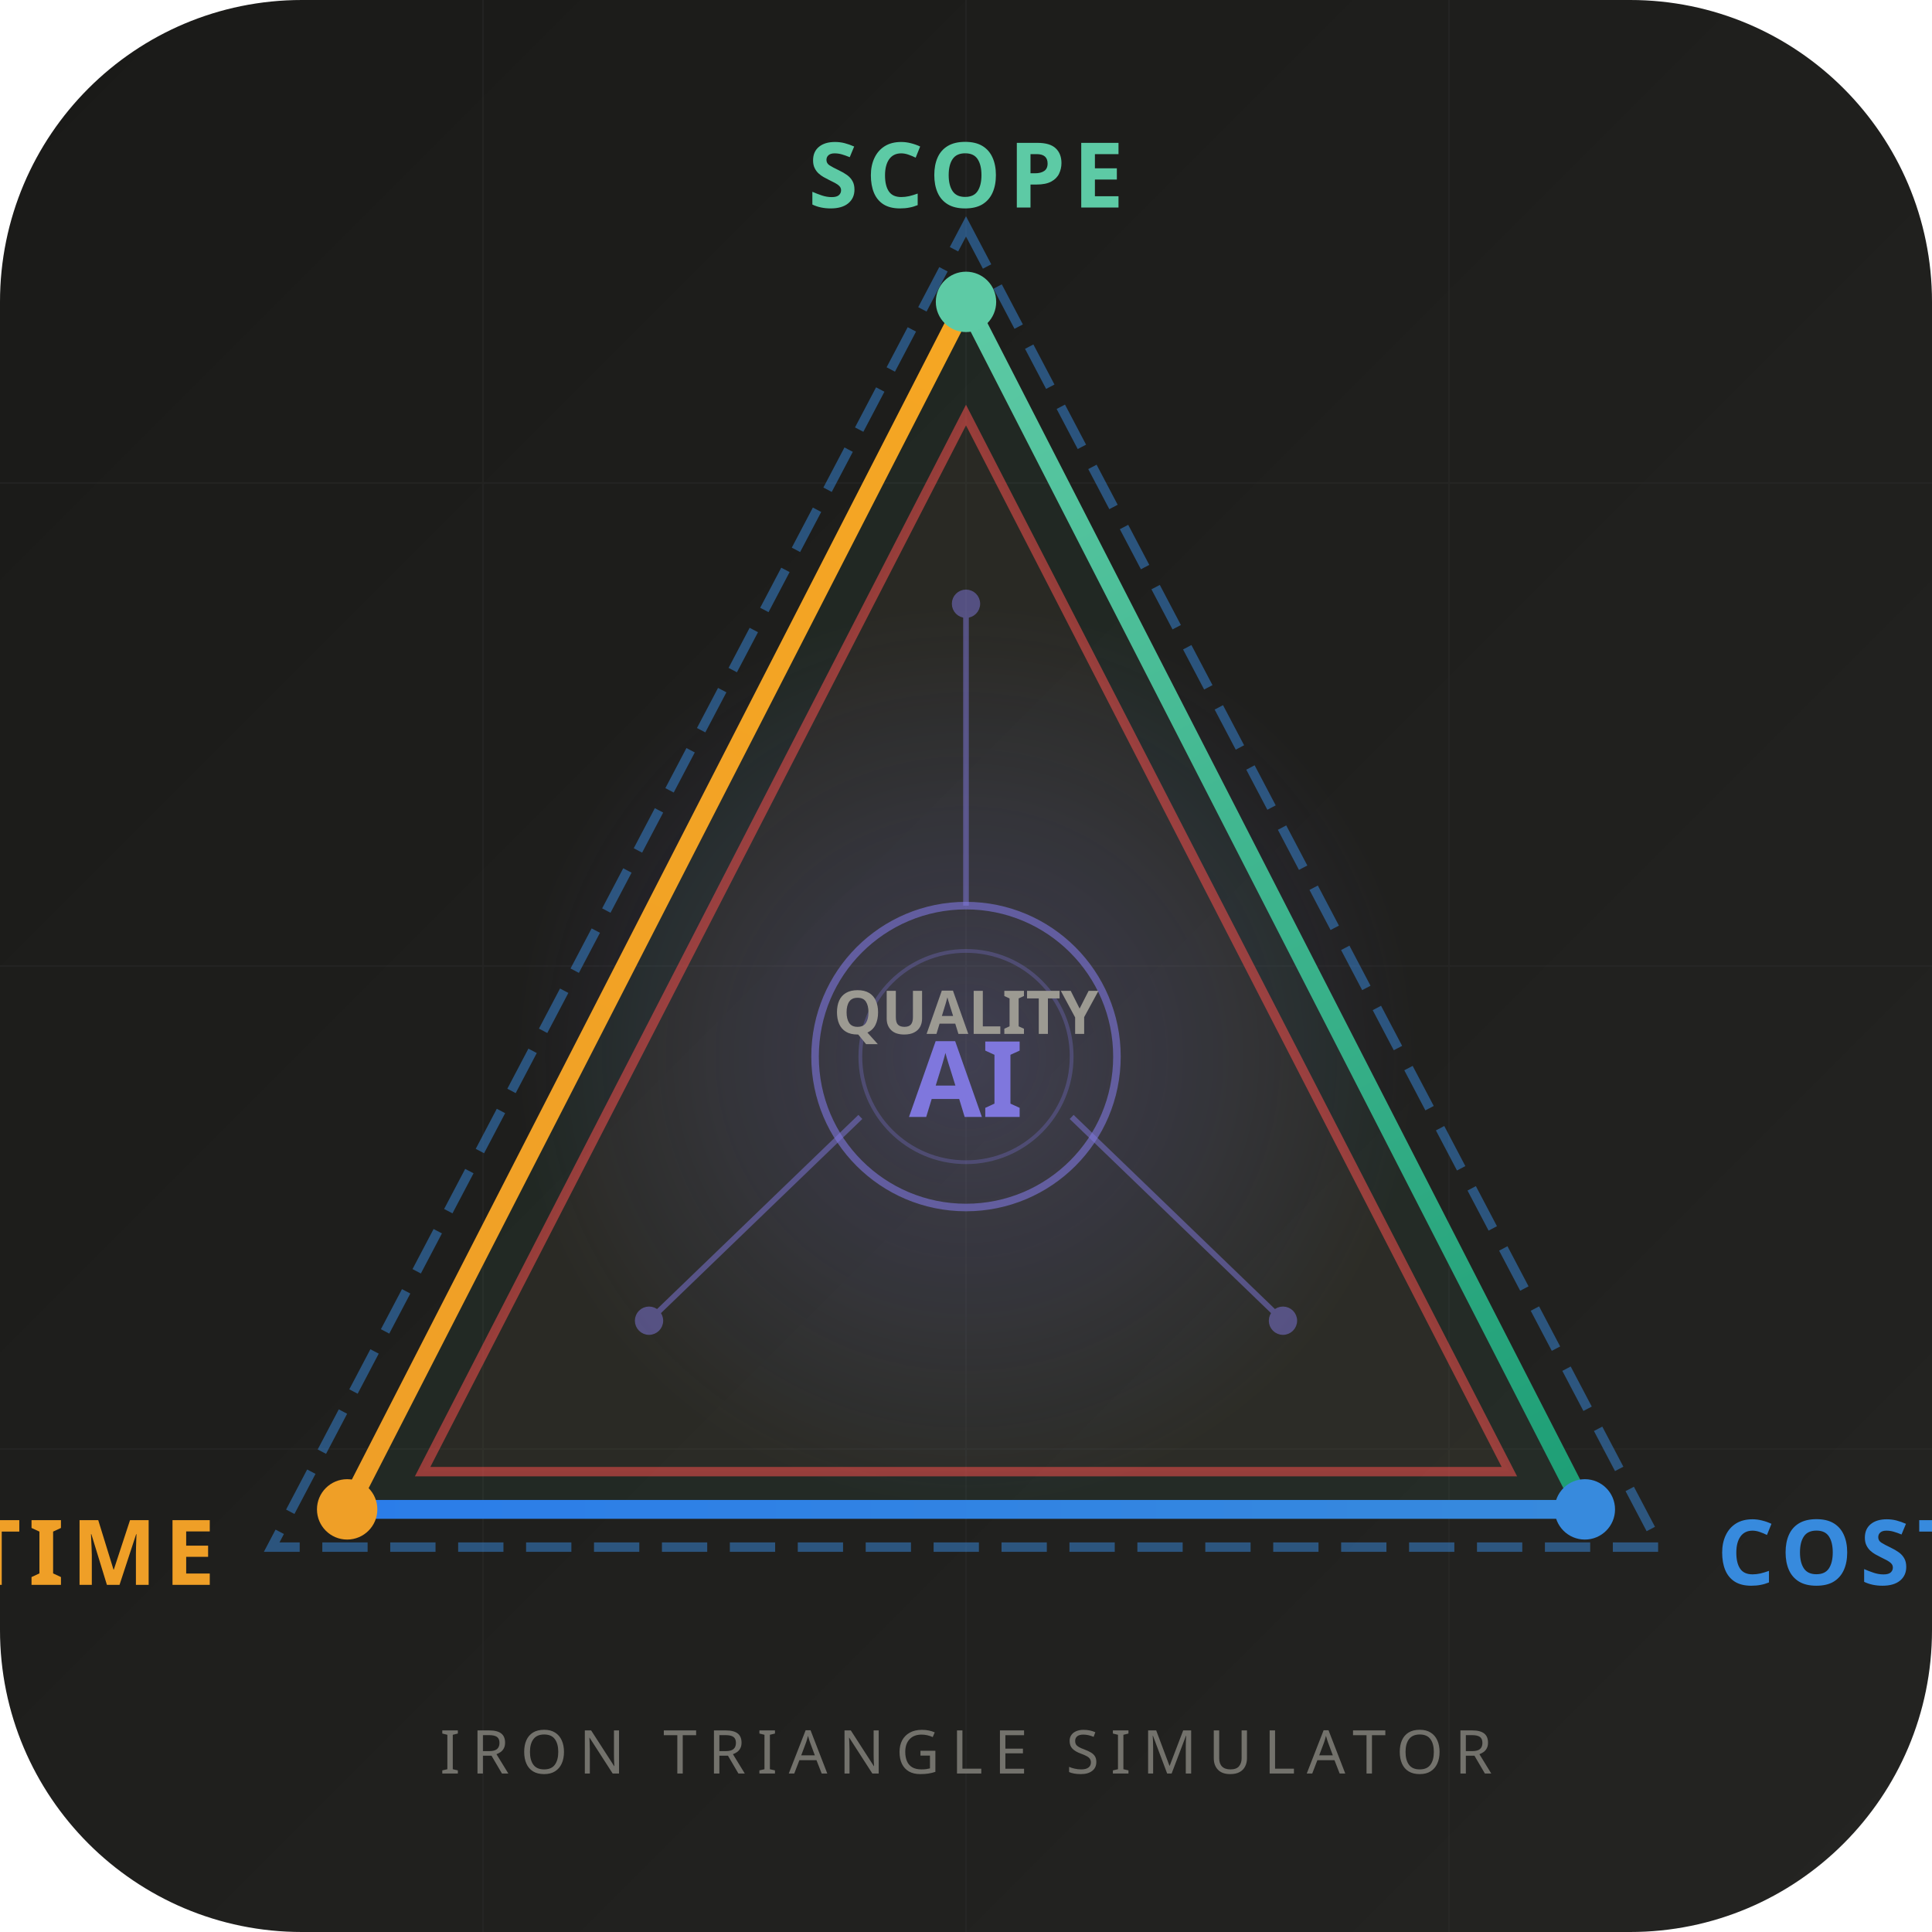
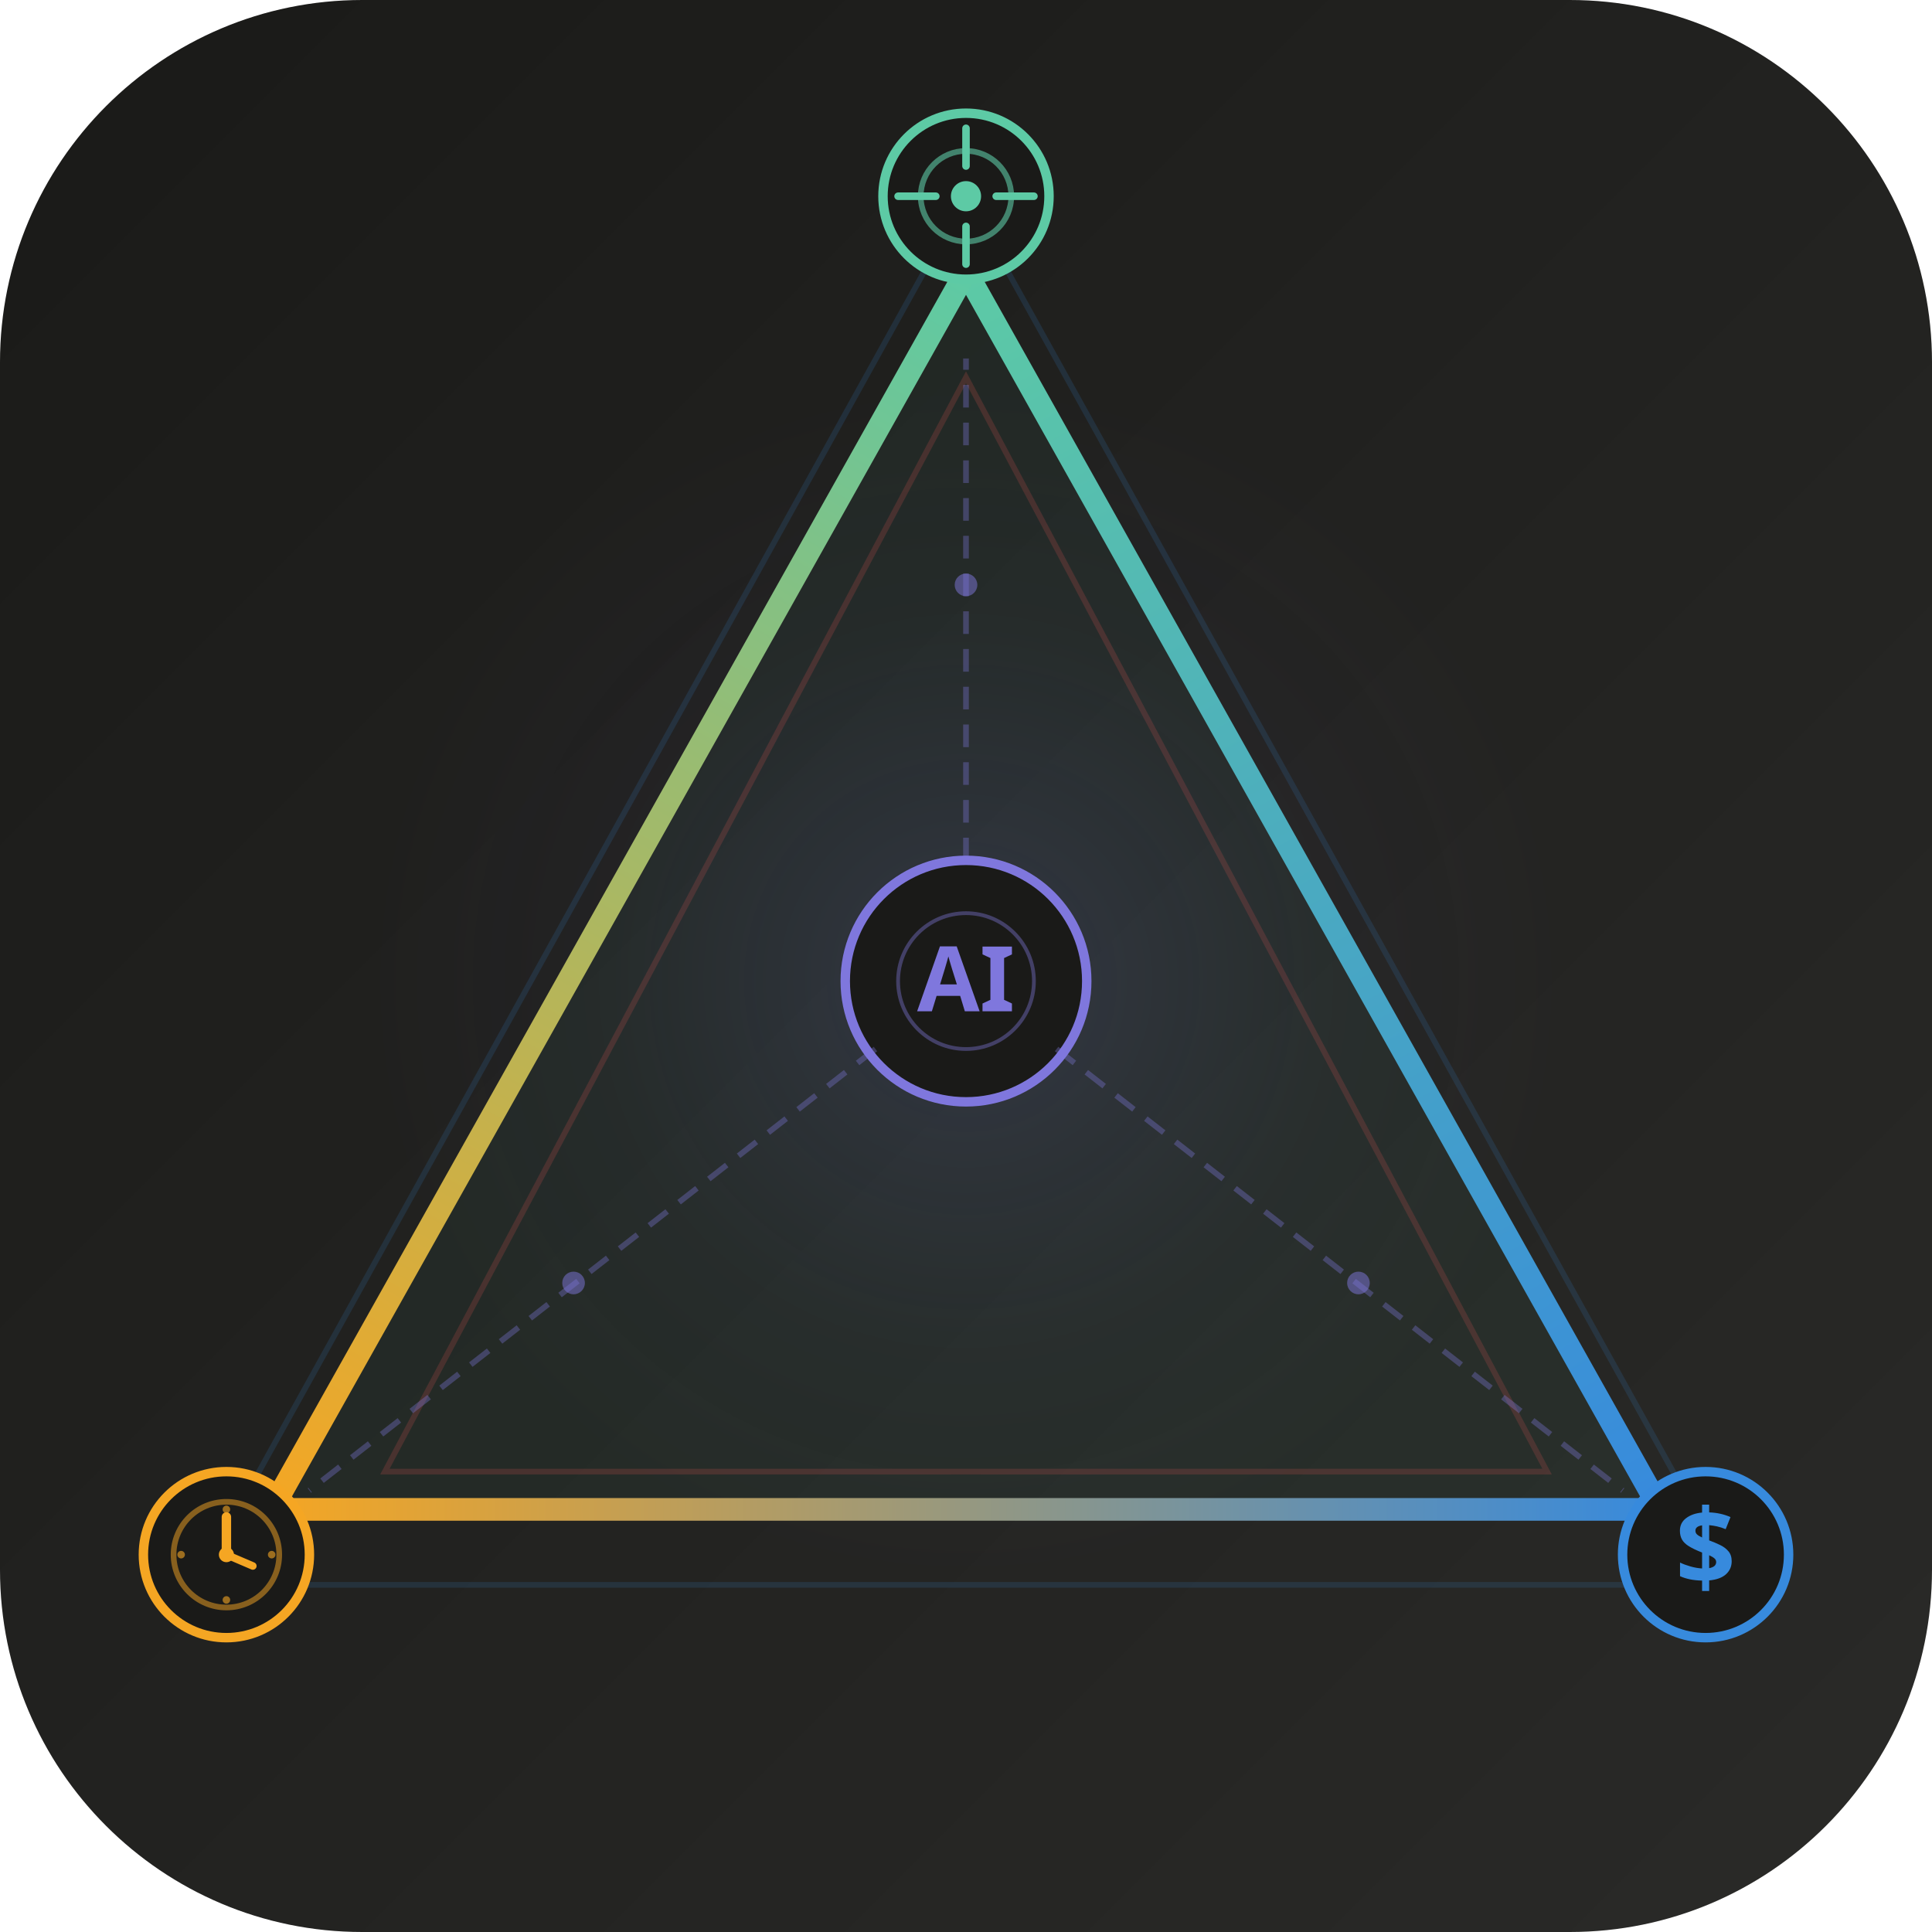
<svg xmlns="http://www.w3.org/2000/svg" viewBox="0 0 512 512" fill="none">
  <defs>
    <linearGradient id="bg" x1="0" y1="0" x2="512" y2="512" gradientUnits="userSpaceOnUse">
      <stop offset="0%" stop-color="#1a1a18" />
-       <stop offset="100%" stop-color="#242422" />
+       <stop offset="100%" stop-color="#2a2a28" />
    </linearGradient>
-     <linearGradient id="g1" x1="256" y1="80" x2="420" y2="400" gradientUnits="userSpaceOnUse">
+     <radialGradient id="glow" cx="256" cy="260" r="160" gradientUnits="userSpaceOnUse">
+       <stop offset="0%" stop-color="#7F77DD" stop-opacity="0.15" />
+       <stop offset="60%" stop-color="#7F77DD" stop-opacity="0.03" />
+       <stop offset="100%" stop-color="#7F77DD" stop-opacity="0" />
+     </radialGradient>
+     <linearGradient id="edge-sc" x1="256" y1="72" x2="440" y2="400" gradientUnits="userSpaceOnUse">
      <stop offset="0%" stop-color="#5DCAA5" />
-       <stop offset="100%" stop-color="#1D9E75" />
+       <stop offset="100%" stop-color="#378ADD" />
    </linearGradient>
-     <linearGradient id="g2" x1="420" y1="400" x2="92" y2="400" gradientUnits="userSpaceOnUse">
+     <linearGradient id="edge-ct" x1="440" y1="400" x2="72" y2="400" gradientUnits="userSpaceOnUse">
      <stop offset="0%" stop-color="#378ADD" />
-       <stop offset="100%" stop-color="#2B7DE9" />
-     </linearGradient>
-     <linearGradient id="g3" x1="92" y1="400" x2="256" y2="80" gradientUnits="userSpaceOnUse">
-       <stop offset="0%" stop-color="#EF9F27" />
      <stop offset="100%" stop-color="#F5A623" />
    </linearGradient>
-     <radialGradient id="glow" cx="256" cy="280" r="120" gradientUnits="userSpaceOnUse">
-       <stop offset="0%" stop-color="#7F77DD" stop-opacity="0.25" />
-       <stop offset="100%" stop-color="#7F77DD" stop-opacity="0" />
-     </radialGradient>
-     <filter id="blur">
-       <feGaussianBlur stdDeviation="1.5" />
-     </filter>
+     <linearGradient id="edge-ts" x1="72" y1="400" x2="256" y2="72" gradientUnits="userSpaceOnUse">
+       <stop offset="0%" stop-color="#F5A623" />
+       <stop offset="100%" stop-color="#5DCAA5" />
+     </linearGradient>
  </defs>
-   <rect width="512" height="512" rx="80" fill="url(#bg)" />
-   <g stroke="#333" stroke-width="0.5" opacity="0.3">
-     <line x1="128" y1="0" x2="128" y2="512" />
-     <line x1="256" y1="0" x2="256" y2="512" />
-     <line x1="384" y1="0" x2="384" y2="512" />
-     <line x1="0" y1="128" x2="512" y2="128" />
-     <line x1="0" y1="256" x2="512" y2="256" />
-     <line x1="0" y1="384" x2="512" y2="384" />
+   <rect width="512" height="512" rx="96" fill="url(#bg)" />
+   <circle cx="256" cy="260" r="160" fill="url(#glow)" />
+   <polygon points="256,52 460,420 52,420" fill="none" stroke="#378ADD" stroke-width="1.5" opacity="0.15" />
+   <polygon points="256,100 410,390 102,390" fill="none" stroke="#E24B4A" stroke-width="1.5" opacity="0.2" />
+   <polygon points="256,72 440,400 72,400" fill="#5DCAA5" fill-opacity="0.05" />
+   <line x1="256" y1="72" x2="440" y2="400" stroke="url(#edge-sc)" stroke-width="6" stroke-linecap="round" />
+   <line x1="440" y1="400" x2="72" y2="400" stroke="url(#edge-ct)" stroke-width="6" stroke-linecap="round" />
+   <line x1="72" y1="400" x2="256" y2="72" stroke="url(#edge-ts)" stroke-width="6" stroke-linecap="round" />
+   <g transform="translate(256, 52)">
+     <circle r="22" fill="#1a1a18" stroke="#5DCAA5" stroke-width="2.5" />
+     <circle r="12" fill="none" stroke="#5DCAA5" stroke-width="1.5" opacity="0.6" />
+     <circle r="4" fill="#5DCAA5" />
+     <line x1="0" y1="-18" x2="0" y2="-8" stroke="#5DCAA5" stroke-width="2" stroke-linecap="round" />
+     <line x1="0" y1="8" x2="0" y2="18" stroke="#5DCAA5" stroke-width="2" stroke-linecap="round" />
+     <line x1="-18" y1="0" x2="-8" y2="0" stroke="#5DCAA5" stroke-width="2" stroke-linecap="round" />
+     <line x1="8" y1="0" x2="18" y2="0" stroke="#5DCAA5" stroke-width="2" stroke-linecap="round" />
  </g>
-   <circle cx="256" cy="280" r="120" fill="url(#glow)" />
-   <polygon points="256,80 420,400 92,400" fill="none" stroke="url(#g1)" stroke-width="4" opacity="0.3" />
-   <polygon points="256,80 420,400 92,400" fill="#5DCAA5" fill-opacity="0.06" />
-   <polygon points="256,60 440,410 72,410" fill="none" stroke="#378ADD" stroke-width="2.5" opacity="0.5" stroke-dasharray="12 6" />
-   <polygon points="256,110 400,390 112,390" fill="none" stroke="#E24B4A" stroke-width="2.5" opacity="0.6" />
-   <polygon points="256,110 400,390 112,390" fill="#E24B4A" fill-opacity="0.04" />
-   <line x1="256" y1="80" x2="420" y2="400" stroke="url(#g1)" stroke-width="5" stroke-linecap="round" />
-   <line x1="420" y1="400" x2="92" y2="400" stroke="url(#g2)" stroke-width="5" stroke-linecap="round" />
-   <line x1="92" y1="400" x2="256" y2="80" stroke="url(#g3)" stroke-width="5" stroke-linecap="round" />
-   <circle cx="256" cy="80" r="8" fill="#5DCAA5" />
-   <circle cx="420" cy="400" r="8" fill="#378ADD" />
-   <circle cx="92" cy="400" r="8" fill="#EF9F27" />
-   <text x="256" y="55" text-anchor="middle" font-family="system-ui, sans-serif" font-size="24" font-weight="700" fill="#5DCAA5" letter-spacing="2">SCOPE</text>
-   <text x="455" y="420" text-anchor="start" font-family="system-ui, sans-serif" font-size="24" font-weight="700" fill="#378ADD" letter-spacing="2">COST</text>
-   <text x="57" y="420" text-anchor="end" font-family="system-ui, sans-serif" font-size="24" font-weight="700" fill="#EF9F27" letter-spacing="2">TIME</text>
-   <circle cx="256" cy="280" r="40" fill="none" stroke="#7F77DD" stroke-width="2" opacity="0.6" />
-   <circle cx="256" cy="280" r="28" fill="none" stroke="#7F77DD" stroke-width="1" opacity="0.3" />
-   <g stroke="#7F77DD" stroke-width="1.5" opacity="0.5">
-     <line x1="256" y1="240" x2="256" y2="160" />
-     <circle cx="256" cy="160" r="3" fill="#7F77DD" />
-     <line x1="284" y1="296" x2="340" y2="350" />
-     <circle cx="340" cy="350" r="3" fill="#7F77DD" />
-     <line x1="228" y1="296" x2="172" y2="350" />
-     <circle cx="172" cy="350" r="3" fill="#7F77DD" />
+   <g transform="translate(452, 412)">
+     <circle r="22" fill="#1a1a18" stroke="#378ADD" stroke-width="2.5" />
+     <text x="0" y="8" text-anchor="middle" font-family="system-ui, sans-serif" font-size="28" font-weight="700" fill="#378ADD">$</text>
  </g>
-   <text x="256" y="274" text-anchor="middle" font-family="system-ui, sans-serif" font-size="16" font-weight="600" fill="#9c9a92">QUALITY</text>
-   <text x="256" y="296" text-anchor="middle" font-family="system-ui, sans-serif" font-size="28" font-weight="700" fill="#7F77DD">AI</text>
-   <text x="256" y="470" text-anchor="middle" font-family="system-ui, sans-serif" font-size="16" font-weight="500" fill="#73726c" letter-spacing="3">IRON TRIANGLE SIMULATOR</text>
+   <g transform="translate(60, 412)">
+     <circle r="22" fill="#1a1a18" stroke="#F5A623" stroke-width="2.5" />
+     <circle r="14" fill="none" stroke="#F5A623" stroke-width="1.5" opacity="0.5" />
+     <line x1="0" y1="0" x2="0" y2="-10" stroke="#F5A623" stroke-width="2.5" stroke-linecap="round" />
+     <line x1="0" y1="0" x2="7" y2="3" stroke="#F5A623" stroke-width="2" stroke-linecap="round" />
+     <circle r="2" fill="#F5A623" />
+     <circle cx="0" cy="-12" r="1" fill="#F5A623" opacity="0.6" />
+     <circle cx="12" cy="0" r="1" fill="#F5A623" opacity="0.6" />
+     <circle cx="0" cy="12" r="1" fill="#F5A623" opacity="0.6" />
+     <circle cx="-12" cy="0" r="1" fill="#F5A623" opacity="0.6" />
+   </g>
+   <circle cx="256" cy="260" r="32" fill="#1a1a18" stroke="#7F77DD" stroke-width="2.5" />
+   <circle cx="256" cy="260" r="18" fill="none" stroke="#7F77DD" stroke-width="1" opacity="0.4" />
+   <text x="256" y="268" text-anchor="middle" font-family="system-ui, sans-serif" font-size="24" font-weight="800" fill="#7F77DD">AI</text>
+   <g stroke="#7F77DD" stroke-width="1.5" opacity="0.35" stroke-dasharray="6 4">
+     <line x1="256" y1="228" x2="256" y2="95" />
+     <line x1="280" y1="278" x2="430" y2="395" />
+     <line x1="232" y1="278" x2="82" y2="395" />
+   </g>
+   <circle cx="256" cy="155" r="3" fill="#7F77DD" opacity="0.5" />
+   <circle cx="360" cy="340" r="3" fill="#7F77DD" opacity="0.5" />
+   <circle cx="152" cy="340" r="3" fill="#7F77DD" opacity="0.5" />
</svg>
